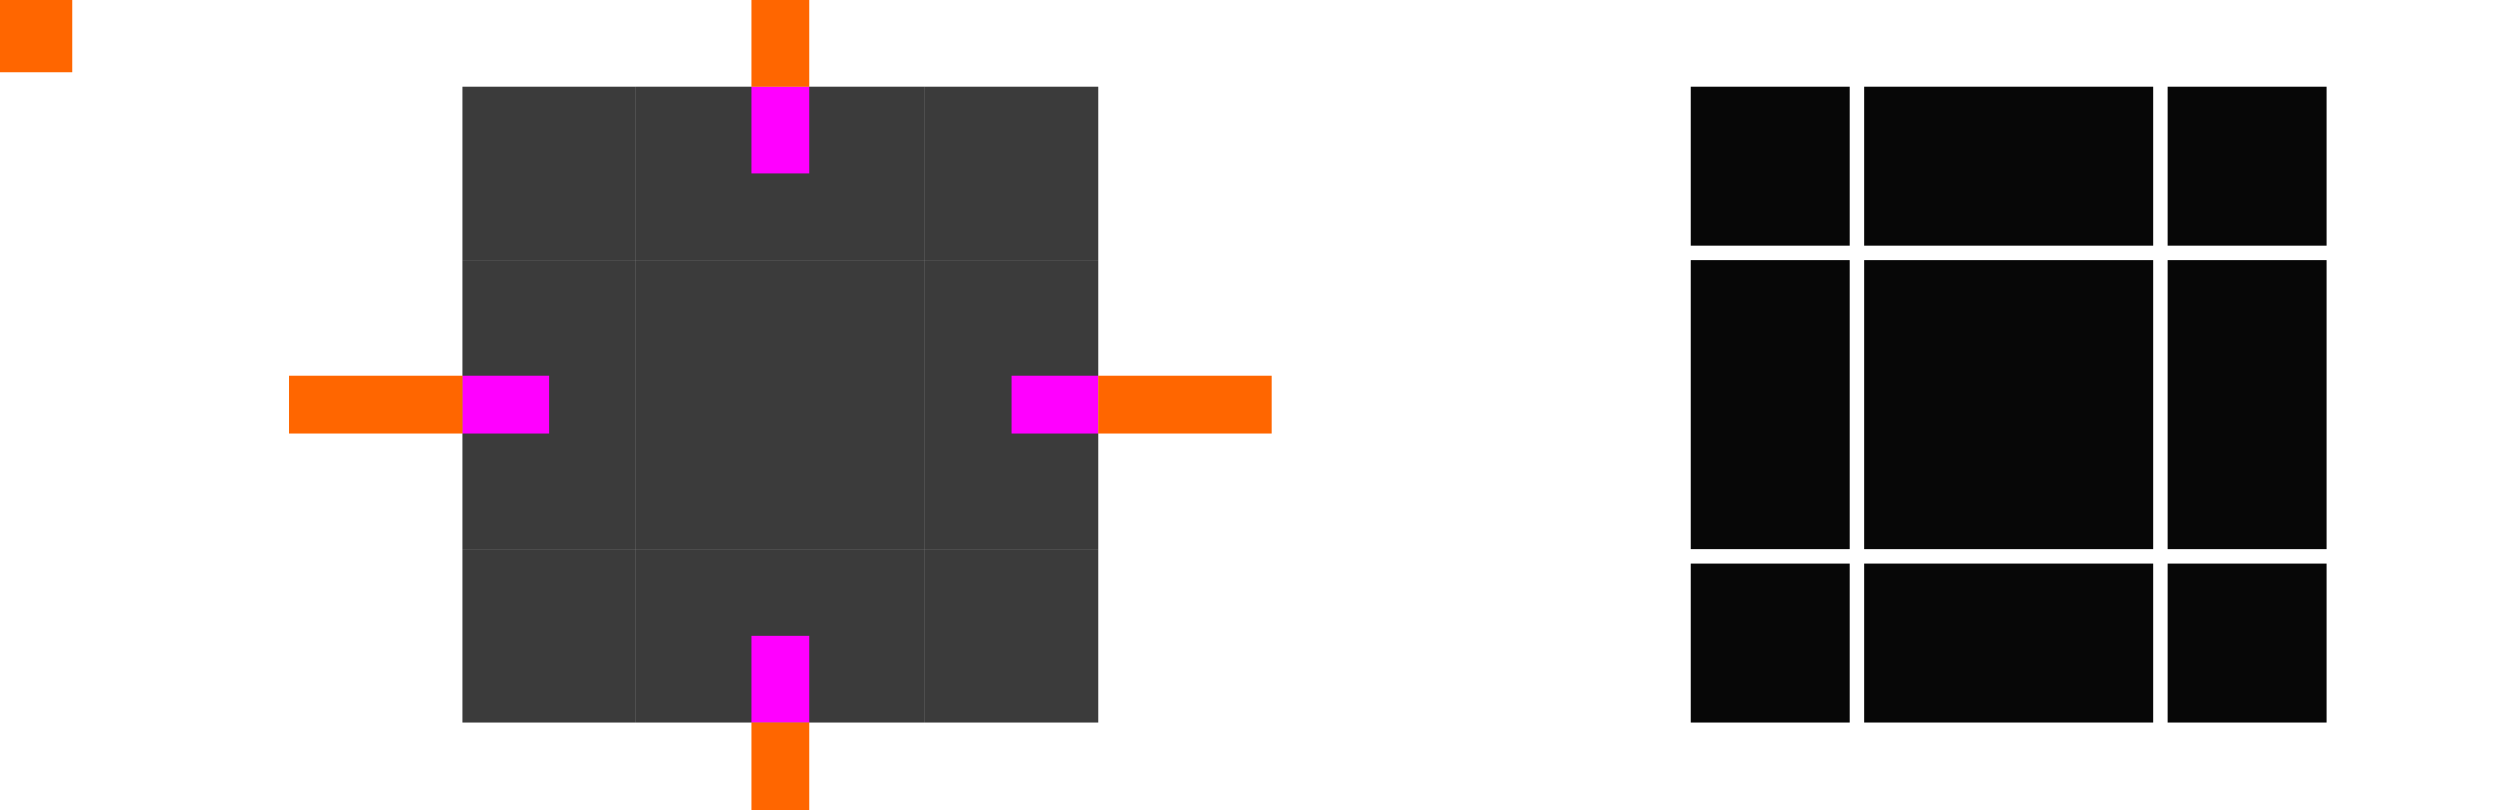
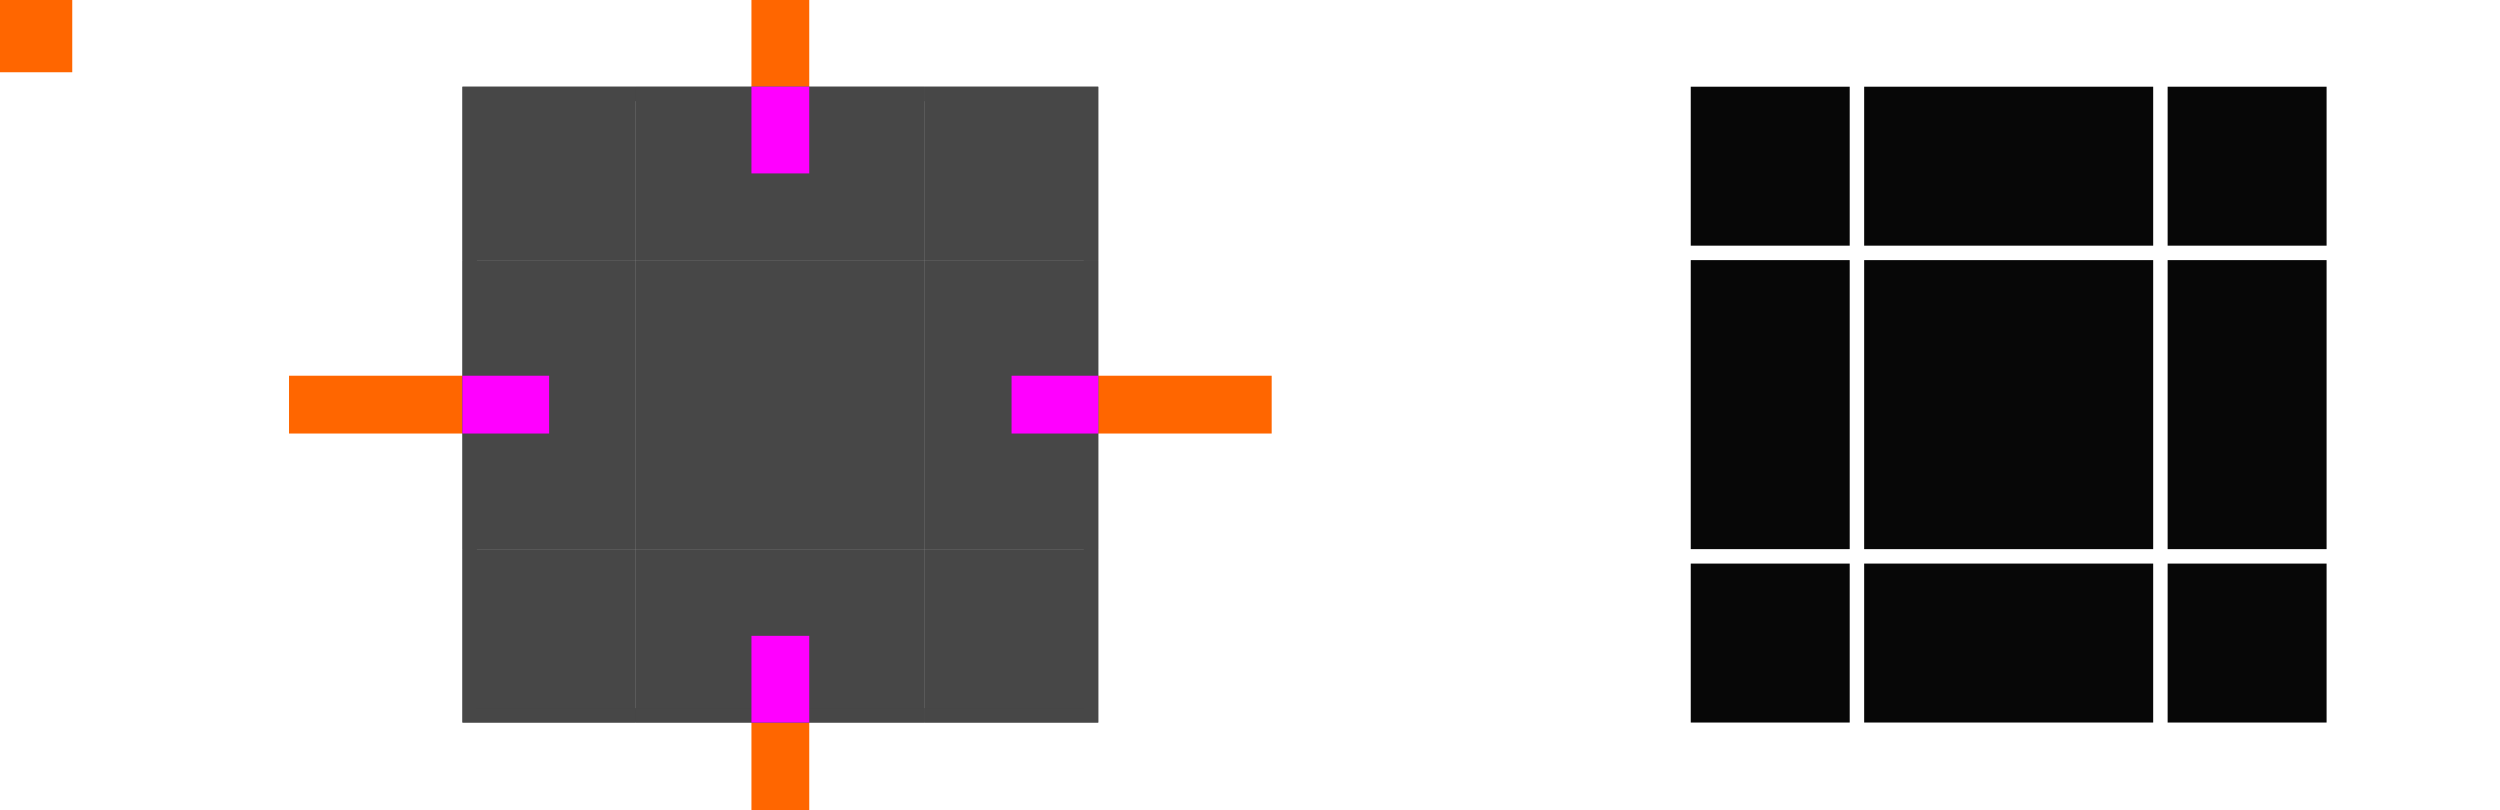
- <svg xmlns="http://www.w3.org/2000/svg" xmlns:xlink="http://www.w3.org/1999/xlink" width="173" height="56" version="1.1" viewBox="0 0 173 56" id="svg202">
-   <style id="current-color-scheme" type="text/css">.ColorScheme-Text {
+ <svg xmlns="http://www.w3.org/2000/svg" xmlns:xlink="http://www.w3.org/1999/xlink" id="svg202" viewBox="0 0 173 56" version="1.1" height="56" width="173">
+   <style type="text/css" id="current-color-scheme">.ColorScheme-Text {
        color:#31363b;
        stop-color:#31363b;
      }
      .ColorScheme-Background {
        color:#eff0f1;
        stop-color:#eff0f1;
      }
      .ColorScheme-Highlight {
        color:#3daee9;
        stop-color:#3daee9;
      }
      .ColorScheme-ViewText {
        color:#31363b;
        stop-color:#31363b;
      }
      .ColorScheme-ViewBackground {
        color:#fcfcfc;
        stop-color:#fcfcfc;
      }
      .ColorScheme-ViewHover {
        color:#93cee9;
        stop-color:#93cee9;
      }
      .ColorScheme-ViewFocus{
        color:#3daee9;
        stop-color:#3daee9;
      }
      .ColorScheme-ButtonText {
        color:#31363b;
        stop-color:#31363b;
      }
      .ColorScheme-ButtonBackground {
        color:#eff0f1;
        stop-color:#eff0f1;
      }
      .ColorScheme-ButtonHover {
        color:#93cee9;
        stop-color:#93cee9;
      }
      .ColorScheme-ButtonFocus{
        color:#3daee9;
        stop-color:#3daee9;
      }</style>
  <defs id="defs26">
    <linearGradient id="a">
-       <stop stop-opacity=".667" offset="0" id="stop3" />
-       <stop stop-opacity="0" offset="1" id="stop5" />
+       <stop id="stop3" offset="0" stop-opacity=".667" />
+       <stop id="stop5" offset="1" stop-opacity="0" />
    </linearGradient>
-     <linearGradient id="q" x1="-912.36" x2="-906.36" y1="-35" y2="-35" gradientUnits="userSpaceOnUse" xlink:href="#a" />
-     <linearGradient id="p" x1="15" x2="9" y1="12" y2="12" gradientUnits="userSpaceOnUse" xlink:href="#a" />
-     <radialGradient id="e" cx="22.2" cy="913.97" r="6" gradientTransform="rotate(-90.00001,-405.39,435.59)" gradientUnits="userSpaceOnUse" xlink:href="#a" />
-     <linearGradient id="o" x1="19" x2="19" y1="8" y2="2" gradientTransform="translate(58)" gradientUnits="userSpaceOnUse" xlink:href="#a" />
-     <linearGradient id="n" x1="55" x2="61" y1="12" y2="12" gradientUnits="userSpaceOnUse" xlink:href="#a" />
-     <radialGradient id="d" cx="53.893" cy="911.76" r="6" gradientTransform="translate(59.107,-903.77)" gradientUnits="userSpaceOnUse" xlink:href="#a" />
-     <linearGradient id="m" x1="51" x2="51" y1="8" y2="2" gradientTransform="translate(58)" gradientUnits="userSpaceOnUse" xlink:href="#a" />
-     <linearGradient id="l" x1="952.36" x2="958.36" y1="-35" y2="-35" gradientUnits="userSpaceOnUse" xlink:href="#a" />
-     <linearGradient id="k" x1="19" x2="19" y1="48" y2="54" gradientTransform="translate(58)" gradientUnits="userSpaceOnUse" xlink:href="#a" />
-     <radialGradient id="c" cx="7.643" cy="950.36" r="6" gradientTransform="rotate(-179.9999,40.3209,499.18)" gradientUnits="userSpaceOnUse" xlink:href="#a" />
-     <linearGradient id="j" x1="15" x2="9" y1="44" y2="44" gradientUnits="userSpaceOnUse" xlink:href="#a" />
-     <linearGradient id="i" x1="51" x2="51" y1="48" y2="54" gradientTransform="translate(58)" gradientUnits="userSpaceOnUse" xlink:href="#a" />
-     <radialGradient id="b" cx="54.25" cy="945.11" r="6" gradientTransform="matrix(2.1666e-7,1,-0.99999,2.1665e-7,1058.1,-6.2502)" gradientUnits="userSpaceOnUse" xlink:href="#a" />
-     <linearGradient id="h" x1="55" x2="61" y1="44" y2="44" gradientUnits="userSpaceOnUse" xlink:href="#a" />
-     <linearGradient id="g" x1="-15" x2="-9" y1="932.36" y2="932.36" gradientUnits="userSpaceOnUse" xlink:href="#a" />
-     <linearGradient id="f" x1="55" x2="61" y1="932.36" y2="932.36" gradientUnits="userSpaceOnUse" xlink:href="#a" />
-     <style type="text/css" id="style24">.ColorScheme-Text {
+     <linearGradient xlink:href="#a" gradientUnits="userSpaceOnUse" y2="-35" y1="-35" x2="-906.36" x1="-912.36" id="q" />
+     <linearGradient xlink:href="#a" gradientUnits="userSpaceOnUse" y2="12" y1="12" x2="9" x1="15" id="p" />
+     <radialGradient xlink:href="#a" gradientUnits="userSpaceOnUse" gradientTransform="rotate(-90.00001,-405.39,435.59)" r="6" cy="913.97" cx="22.2" id="e" />
+     <linearGradient xlink:href="#a" gradientUnits="userSpaceOnUse" gradientTransform="translate(58)" y2="2" y1="8" x2="19" x1="19" id="o" />
+     <linearGradient xlink:href="#a" gradientUnits="userSpaceOnUse" y2="12" y1="12" x2="61" x1="55" id="n" />
+     <radialGradient xlink:href="#a" gradientUnits="userSpaceOnUse" gradientTransform="translate(59.107,-903.77)" r="6" cy="911.76" cx="53.893" id="d" />
+     <linearGradient xlink:href="#a" gradientUnits="userSpaceOnUse" gradientTransform="translate(58)" y2="2" y1="8" x2="51" x1="51" id="m" />
+     <linearGradient xlink:href="#a" gradientUnits="userSpaceOnUse" y2="-35" y1="-35" x2="958.36" x1="952.36" id="l" />
+     <linearGradient xlink:href="#a" gradientUnits="userSpaceOnUse" gradientTransform="translate(58)" y2="54" y1="48" x2="19" x1="19" id="k" />
+     <radialGradient xlink:href="#a" gradientUnits="userSpaceOnUse" gradientTransform="rotate(-179.9999,40.3209,499.18)" r="6" cy="950.36" cx="7.643" id="c" />
+     <linearGradient xlink:href="#a" gradientUnits="userSpaceOnUse" y2="44" y1="44" x2="9" x1="15" id="j" />
+     <linearGradient xlink:href="#a" gradientUnits="userSpaceOnUse" gradientTransform="translate(58)" y2="54" y1="48" x2="51" x1="51" id="i" />
+     <radialGradient xlink:href="#a" gradientUnits="userSpaceOnUse" gradientTransform="matrix(2.1666e-7,1,-0.99999,2.1665e-7,1058.1,-6.2502)" r="6" cy="945.11" cx="54.25" id="b" />
+     <linearGradient xlink:href="#a" gradientUnits="userSpaceOnUse" y2="44" y1="44" x2="61" x1="55" id="h" />
+     <linearGradient xlink:href="#a" gradientUnits="userSpaceOnUse" y2="932.36" y1="932.36" x2="-9" x1="-15" id="g" />
+     <linearGradient xlink:href="#a" gradientUnits="userSpaceOnUse" y2="932.36" y1="932.36" x2="61" x1="55" id="f" />
+     <style id="style24" type="text/css">.ColorScheme-Text {
        color:#31363b;
      }
      .ColorScheme-Background {
        color:#eff0f1;
      }
      .ColorScheme-Highlight {
        color:#3daee9;
      }
      .ColorScheme-ViewText {
        color:#31363b;
      }
      .ColorScheme-ViewBackground {
        color:#fcfcfc;
      }
      .ColorScheme-ViewHover {
        color:#93cee9;
      }
      .ColorScheme-ViewFocus{
        color:#3daee9;
      }
      .ColorScheme-ButtonText {
        color:#31363b;
      }
      .ColorScheme-ButtonBackground {
        color:#eff0f1;
      }
      .ColorScheme-ButtonHover {
        color:#93cee9;
      }
      .ColorScheme-ButtonFocus{
        color:#3daee9;
      }</style>
-     <radialGradient xlink:href="#linearGradient4270" id="radialGradient1031" gradientUnits="userSpaceOnUse" gradientTransform="matrix(-1.8522317e-5,-3.666662,2.999999,-1.5154638e-5,-39.99854,1232.695)" cx="77" cy="12" fx="77" fy="12" r="6" />
+     <radialGradient r="6" fy="12" fx="77" cy="12" cx="77" gradientTransform="matrix(-1.8522317e-5,-3.666662,2.999999,-1.5154638e-5,-39.99854,1232.695)" gradientUnits="userSpaceOnUse" id="radialGradient1031" xlink:href="#linearGradient4270" />
    <linearGradient id="linearGradient4270">
-       <stop id="stop4272" offset="0" style="stop-color:#000000;stop-opacity:0.667" />
-       <stop id="stop4274" offset="1" style="stop-color:#000000;stop-opacity:0;" />
+       <stop style="stop-color:#000000;stop-opacity:0.667" offset="0" id="stop4272" />
+       <stop style="stop-color:#000000;stop-opacity:0;" offset="1" id="stop4274" />
    </linearGradient>
-     <radialGradient xlink:href="#linearGradient4270" id="radialGradient1025" gradientUnits="userSpaceOnUse" gradientTransform="matrix(-1.8522317e-5,-3.666662,2.999999,-1.5154638e-5,-39.99854,1232.695)" cx="77" cy="12" fx="77" fy="12" r="6" />
-     <radialGradient xlink:href="#linearGradient4270" id="radialGradient1019" gradientUnits="userSpaceOnUse" gradientTransform="matrix(-1.8522317e-5,-3.666662,2.999999,-1.5154638e-5,-39.99854,1232.695)" cx="77" cy="12" fx="77" fy="12" r="6" />
-     <linearGradient xlink:href="#linearGradient4270" id="linearGradient4950" gradientUnits="userSpaceOnUse" x1="51" y1="932.362" x2="60" y2="932.362" />
-     <linearGradient xlink:href="#linearGradient4270" id="linearGradient4948" gradientUnits="userSpaceOnUse" x1="-19" y1="932.362" x2="-10" y2="932.362" />
-     <linearGradient xlink:href="#linearGradient4270" id="linearGradient4934" gradientUnits="userSpaceOnUse" x1="948.362" y1="-35" x2="959.362" y2="-35" />
-     <radialGradient xlink:href="#linearGradient4270" id="radialGradient994" gradientUnits="userSpaceOnUse" gradientTransform="matrix(-1.8522317e-5,-3.666662,2.999999,-1.5154638e-5,-39.99854,1232.695)" cx="77" cy="12" fx="77" fy="12" r="6" />
-     <linearGradient xlink:href="#linearGradient4270" id="linearGradient4920" gradientUnits="userSpaceOnUse" x1="-916.362" y1="-35" x2="-905.362" y2="-35" gradientTransform="matrix(1.500003,0,0,1,458.1841,0)" />
+     <radialGradient r="6" fy="12" fx="77" cy="12" cx="77" gradientTransform="matrix(-1.8522317e-5,-3.666662,2.999999,-1.5154638e-5,-39.99854,1232.695)" gradientUnits="userSpaceOnUse" id="radialGradient1025" xlink:href="#linearGradient4270" />
+     <radialGradient r="6" fy="12" fx="77" cy="12" cx="77" gradientTransform="matrix(-1.8522317e-5,-3.666662,2.999999,-1.5154638e-5,-39.99854,1232.695)" gradientUnits="userSpaceOnUse" id="radialGradient1019" xlink:href="#linearGradient4270" />
+     <linearGradient y2="932.362" x2="60" y1="932.362" x1="51" gradientUnits="userSpaceOnUse" id="linearGradient4950" xlink:href="#linearGradient4270" />
+     <linearGradient y2="932.362" x2="-10" y1="932.362" x1="-19" gradientUnits="userSpaceOnUse" id="linearGradient4948" xlink:href="#linearGradient4270" />
+     <linearGradient y2="-35" x2="959.362" y1="-35" x1="948.362" gradientUnits="userSpaceOnUse" id="linearGradient4934" xlink:href="#linearGradient4270" />
+     <radialGradient r="6" fy="12" fx="77" cy="12" cx="77" gradientTransform="matrix(-1.8522317e-5,-3.666662,2.999999,-1.5154638e-5,-39.99854,1232.695)" gradientUnits="userSpaceOnUse" id="radialGradient994" xlink:href="#linearGradient4270" />
+     <linearGradient gradientTransform="matrix(1.500003,0,0,1,458.1841,0)" y2="-35" x2="-905.362" y1="-35" x1="-916.362" gradientUnits="userSpaceOnUse" id="linearGradient4920" xlink:href="#linearGradient4270" />
  </defs>
-   <g id="shadow-topleft" transform="translate(48.00003,-932.3622)" style="opacity:0">
-     <path style="opacity:0.9;fill:url(#radialGradient994);fill-opacity:1;fill-rule:evenodd;stroke:none;stroke-width:2px;stroke-linecap:butt;stroke-linejoin:miter;stroke-opacity:1" d="m -28,926.362 v 24 h 12 c 0,-6.648 5.352,-12 12,-12 v -12 z" id="path4828" />
-   </g>
-   <rect style="fill:#ff6600" x="0" height="5" width="5" y="-1.4648437e-05" id="hint-tile-center" />
-   <g id="top" transform="matrix(0.6250009,0,0,1.999996,32.12496,-1814.721)">
-     <rect y="-51" x="-916.362" height="32" width="6" id="rect4152" style="color:#eff0f1;opacity:0.8;fill:#0a0a0a;fill-opacity:1;stroke:none" transform="matrix(0,-1,-1,0,0,0)" class="ColorScheme-Background" />
-   </g>
-   <g id="topleft" transform="translate(19,-904.3622)">
-     <path id="rect4159" style="opacity:0.8;fill:#0a0a0a;fill-opacity:1;stroke:none;stroke-width:2" d="M 32 6 L 32 12 L 32 18 L 44 18 L 44 6 L 38 6 L 32 6 z " transform="translate(-19,904.3622)" />
-   </g>
-   <g id="bottom" transform="matrix(0.6250009,0,0,2.000004,32.12496,-1858.728)">
-     <rect transform="rotate(90)" style="color:#eff0f1;opacity:0.8;fill:#0a0a0a;fill-opacity:1;stroke:none" id="rect4148" width="6" height="32" x="948.362" y="-51" class="ColorScheme-Background" />
-   </g>
-   <g id="left" transform="matrix(1.999999,0,0,0.6249986,6.000003,-554.725)">
-     <rect transform="scale(-1,1)" style="color:#eff0f1;opacity:0.8;fill:#0a0a0a;fill-opacity:1;stroke:none" id="rect4144" width="6" height="32" x="-19" y="916.362" class="ColorScheme-Background" />
-   </g>
-   <g id="right" transform="matrix(1.999998,0,0,0.6249986,-37.99984,-554.725)">
-     <rect y="916.362" x="51" height="32" width="6" id="rect4140" style="color:#eff0f1;opacity:0.8;fill:#0a0a0a;fill-opacity:1;stroke:none" class="ColorScheme-Background" />
-   </g>
-   <rect class="ColorScheme-Background" y="18" x="44" height="20" width="20" id="center" style="color:#eff0f1;opacity:0.8;fill:#0a0a0a;fill-opacity:1;stroke:none;stroke-width:0.625" />
-   <rect style="fill:#ff00ff;fill-opacity:1;stroke:none;stroke-width:1" id="hint-top-margin" width="4" height="6" x="52" y="6" />
-   <rect y="44" x="52" height="6" width="4" id="hint-bottom-margin" style="fill:#ff00ff;fill-opacity:1;stroke:none;stroke-width:1" />
-   <rect y="-76" x="26" height="6" width="4" id="hint-right-margin" style="fill:#ff00ff;fill-opacity:1;stroke:none;stroke-width:1" transform="rotate(90)" />
-   <rect style="fill:#ff00ff;fill-opacity:1;stroke:none;stroke-width:1" id="hint-left-margin" width="4" height="6" x="26" y="-38" transform="rotate(90)" />
-   <g id="shadow-top" transform="matrix(0.625,0,0,1.333333,32.12501,-1203.816)" style="opacity:0">
-     <rect transform="matrix(0,-1,-1,0,0,0)" style="opacity:1;fill:none;fill-opacity:1;stroke:none" id="rect4820" width="6" height="32" x="-916.362" y="-51" />
-     <rect transform="matrix(0,-1,-1,0,0,0)" style="opacity:0.9;fill:url(#linearGradient4920);fill-opacity:1;stroke:none;stroke-width:1.225" id="rect4822" width="9" height="32" x="-907.362" y="-51" />
-     <rect y="-51" x="-911.362" height="32" width="1" id="rect4824" style="opacity:1;fill:none;fill-opacity:1;stroke:none" transform="matrix(0,-1,-1,0,0,0)" />
-   </g>
-   <g id="shadow-bottom" transform="matrix(0.625,0,0,2,32.12501,-1858.724)" style="opacity:0">
-     <rect y="-51" x="948.362" height="32" width="6" id="rect4856" style="opacity:1;fill:none;fill-opacity:1;stroke:none" transform="rotate(90)" />
-     <rect y="-51" x="954.362" height="32" width="6" id="rect4858" style="opacity:0.9;fill:url(#linearGradient4934);fill-opacity:1;stroke:none" transform="rotate(90)" />
-     <rect transform="rotate(90)" style="opacity:1;fill:none;fill-opacity:1;stroke:none" id="rect4860" width="1" height="32" x="953.362" y="-51" />
-   </g>
-   <g id="shadow-left" transform="matrix(2,0,0,0.6250013,5.999997,-554.7276)" style="opacity:0">
-     <rect y="916.362" x="-19" height="32" width="6" id="rect4892" style="opacity:1;fill:none;fill-opacity:1;stroke:none" transform="scale(-1,1)" />
-     <rect y="916.362" x="-13" height="32" width="6" id="rect4894" style="opacity:0.9;fill:url(#linearGradient4948);fill-opacity:1;stroke:none" transform="scale(-1,1)" />
-     <rect transform="scale(-1,1)" style="opacity:1;fill:none;fill-opacity:1;stroke:none" id="rect4896" width="1" height="32" x="-14" y="916.362" />
-   </g>
-   <g id="shadow-right" transform="matrix(2,0,0,0.6250017,-37.99997,-554.7279)" style="opacity:0">
-     <rect style="opacity:1;fill:none;fill-opacity:1;stroke:none" id="rect4900" width="6" height="32" x="51" y="916.362" />
-     <rect style="opacity:0.9;fill:url(#linearGradient4950);fill-opacity:1;stroke:none" id="rect4902" width="6" height="32" x="57" y="916.362" />
-     <rect y="916.362" x="56" height="32" width="1" id="rect4904" style="opacity:1;fill:none;fill-opacity:1;stroke:none" />
-   </g>
-   <rect y="-6" x="52" height="12" width="4" id="shadow-hint-top-margin" style="fill:#ff6600;fill-opacity:1;stroke:none;stroke-width:1.414" />
-   <rect style="fill:#ff6600;fill-opacity:1;stroke:none;stroke-width:1.414" id="shadow-hint-bottom-margin" width="4" height="12" x="52" y="50" />
-   <rect transform="rotate(90)" style="fill:#ff6600;fill-opacity:1;stroke:none;stroke-width:1.414" id="shadow-hint-right-margin" width="4" height="12" x="26" y="-88" />
-   <rect transform="rotate(90)" y="-32" x="26" height="12" width="4" id="shadow-hint-left-margin" style="fill:#ff6600;fill-opacity:1;stroke:none;stroke-width:1.414" />
-   <g id="mask-top" transform="matrix(0.6250002,0,0,0.9166668,117.125,-828.4988)">
-     <rect transform="matrix(0,-1,-1,0,0,0)" style="opacity:0.97;fill:#000000;fill-opacity:1;stroke:none;stroke-width:1.549" id="rect4265" width="12" height="32" x="-922.362" y="-51" />
-   </g>
-   <g id="mask-topleft" transform="matrix(1.1,0,0,1.1,102.7,-995.3984)">
-     <path id="path4277" style="opacity:0.97;fill:#000000;fill-opacity:1;stroke-width:2.2" d="M 117 6 L 117 13 L 117 17 L 128 17 L 128 6 L 124 6 L 117 6 z " transform="matrix(0.9090909,0,0,0.9090909,-93.36364,904.9076)" />
-   </g>
-   <g id="mask-bottom" transform="matrix(0.6250002,0,0,1.100002,117.125,-999.8009)">
-     <rect y="-51" x="944.362" height="32" width="10" id="rect4291" style="opacity:0.97;fill:#000000;fill-opacity:1;stroke:none;stroke-width:1.414" transform="rotate(90)" />
-   </g>
-   <g id="mask-left" transform="matrix(0.9166666,0,0,1,105.0833,-904.3622)">
-     <rect y="922.362" x="-25" height="20" width="12" id="rect4317" style="opacity:0.97;fill:#000000;fill-opacity:1;stroke:none;stroke-width:1.225" transform="scale(-1,1)" />
-   </g>
-   <g id="mask-right" transform="matrix(1.1,0,0,0.6250017,98.29999,-554.7279)">
-     <rect style="opacity:0.97;fill:#000000;fill-opacity:1;stroke:none;stroke-width:1.414" id="rect4323" width="10" height="32" x="47" y="916.362" />
-   </g>
-   <rect style="opacity:0.97;fill:#000000;fill-opacity:1;stroke:none;stroke-width:0.625" id="mask-center" width="20" height="20" x="129" y="18" />
-   <g transform="matrix(-1,0,0,1,59.99996,-932.3622)" id="shadow-topright" style="opacity:0">
-     <path id="path1015" d="m -28,926.362 v 24 h 12 c 0,-6.648 5.352,-12 12,-12 v -12 z" style="opacity:0.9;fill:url(#radialGradient1019);fill-opacity:1;fill-rule:evenodd;stroke:none;stroke-width:2px;stroke-linecap:butt;stroke-linejoin:miter;stroke-opacity:1" />
-   </g>
-   <g transform="matrix(1,0,0,-1,48.00003,988.3621)" id="shadow-bottomleft" style="opacity:0">
-     <path id="path1021" d="m -28,926.362 v 24 h 12 c 0,-6.648 5.352,-12 12,-12 v -12 z" style="opacity:0.9;fill:url(#radialGradient1025);fill-opacity:1;fill-rule:evenodd;stroke:none;stroke-width:2px;stroke-linecap:butt;stroke-linejoin:miter;stroke-opacity:1" />
-   </g>
-   <g transform="rotate(-180,29.99999,494.1811)" id="shadow-bottomright" style="opacity:0">
-     <path id="path1027" d="m -28,926.362 v 24 h 12 c 0,-6.648 5.352,-12 12,-12 v -12 z" style="opacity:0.9;fill:url(#radialGradient1031);fill-opacity:1;fill-rule:evenodd;stroke:none;stroke-width:2px;stroke-linecap:butt;stroke-linejoin:miter;stroke-opacity:1" />
-   </g>
-   <rect style="color:#eff0f1;opacity:0;fill:#1a1a1a;fill-opacity:1;stroke:none;stroke-width:0.625" id="shadow-center" width="20" height="20" x="45" y="68.866" class="ColorScheme-Background" />
-   <use x="0" y="0" xlink:href="#topleft" id="topright" transform="matrix(-1,0,0,1,108,0)" width="100%" height="100%" />
-   <use x="0" y="0" xlink:href="#topleft" id="bottomleft" transform="matrix(1,0,0,-1,9.2939377e-7,56.00001)" width="100%" height="100%" />
-   <use x="0" y="0" xlink:href="#topleft" id="bottomright" transform="rotate(-180,54,28.00001)" width="100%" height="100%" />
-   <use x="0" y="0" xlink:href="#mask-topleft" id="mask-topright" transform="matrix(-1,0,0,1,278,-2.0170001e-6)" width="100%" height="100%" />
-   <use x="0" y="0" xlink:href="#mask-topleft" id="mask-bottomleft" transform="matrix(1,0,0,-1,-5.28e-7,56)" width="100%" height="100%" />
-   <use x="0" y="0" xlink:href="#mask-topleft" id="mask-bottomright" transform="rotate(-180,139,28)" width="100%" height="100%" />
+   <g style="opacity:0" transform="translate(48.00003,-932.3622)" id="shadow-topleft">
+     <path id="path4828" d="m -28,926.362 v 24 h 12 c 0,-6.648 5.352,-12 12,-12 v -12 z" style="opacity:0.9;fill:url(#radialGradient994);fill-opacity:1;fill-rule:evenodd;stroke:none;stroke-width:2px;stroke-linecap:butt;stroke-linejoin:miter;stroke-opacity:1" />
+   </g>
+   <rect id="hint-tile-center" y="-1.4648437e-05" width="5" height="5" x="0" style="fill:#ff6600" />
+   <rect style="color:#eff0f1;opacity:0.8;fill:#191919;fill-opacity:1;stroke:none;stroke-width:0.625" id="center" width="20" height="20" x="44" y="18" class="ColorScheme-Background" />
+   <g style="opacity:0" transform="matrix(0.625,0,0,1.333333,32.12501,-1203.816)" id="shadow-top">
+     <rect y="-51" x="-916.362" height="32" width="6" id="rect4820" style="opacity:1;fill:none;fill-opacity:1;stroke:none" transform="matrix(0,-1,-1,0,0,0)" />
+     <rect y="-51" x="-907.362" height="32" width="9" id="rect4822" style="opacity:0.9;fill:url(#linearGradient4920);fill-opacity:1;stroke:none;stroke-width:1.225" transform="matrix(0,-1,-1,0,0,0)" />
+     <rect transform="matrix(0,-1,-1,0,0,0)" style="opacity:1;fill:none;fill-opacity:1;stroke:none" id="rect4824" width="1" height="32" x="-911.362" y="-51" />
+   </g>
+   <g style="opacity:0" transform="matrix(0.625,0,0,2,32.12501,-1858.724)" id="shadow-bottom">
+     <rect transform="rotate(90)" style="opacity:1;fill:none;fill-opacity:1;stroke:none" id="rect4856" width="6" height="32" x="948.362" y="-51" />
+     <rect transform="rotate(90)" style="opacity:0.9;fill:url(#linearGradient4934);fill-opacity:1;stroke:none" id="rect4858" width="6" height="32" x="954.362" y="-51" />
+     <rect y="-51" x="953.362" height="32" width="1" id="rect4860" style="opacity:1;fill:none;fill-opacity:1;stroke:none" transform="rotate(90)" />
+   </g>
+   <g style="opacity:0" transform="matrix(2,0,0,0.6250013,5.999997,-554.7276)" id="shadow-left">
+     <rect transform="scale(-1,1)" style="opacity:1;fill:none;fill-opacity:1;stroke:none" id="rect4892" width="6" height="32" x="-19" y="916.362" />
+     <rect transform="scale(-1,1)" style="opacity:0.9;fill:url(#linearGradient4948);fill-opacity:1;stroke:none" id="rect4894" width="6" height="32" x="-13" y="916.362" />
+     <rect y="916.362" x="-14" height="32" width="1" id="rect4896" style="opacity:1;fill:none;fill-opacity:1;stroke:none" transform="scale(-1,1)" />
+   </g>
+   <g style="opacity:0" transform="matrix(2,0,0,0.6250017,-37.99997,-554.7279)" id="shadow-right">
+     <rect y="916.362" x="51" height="32" width="6" id="rect4900" style="opacity:1;fill:none;fill-opacity:1;stroke:none" />
+     <rect y="916.362" x="57" height="32" width="6" id="rect4902" style="opacity:0.9;fill:url(#linearGradient4950);fill-opacity:1;stroke:none" />
+     <rect style="opacity:1;fill:none;fill-opacity:1;stroke:none" id="rect4904" width="1" height="32" x="56" y="916.362" />
+   </g>
+   <rect style="fill:#ff6600;fill-opacity:1;stroke:none;stroke-width:1.414" id="shadow-hint-top-margin" width="4" height="12" x="52" y="-6" />
+   <rect y="50" x="52" height="12" width="4" id="shadow-hint-bottom-margin" style="fill:#ff6600;fill-opacity:1;stroke:none;stroke-width:1.414" />
+   <rect y="-88" x="26" height="12" width="4" id="shadow-hint-right-margin" style="fill:#ff6600;fill-opacity:1;stroke:none;stroke-width:1.414" transform="rotate(90)" />
+   <rect style="fill:#ff6600;fill-opacity:1;stroke:none;stroke-width:1.414" id="shadow-hint-left-margin" width="4" height="12" x="26" y="-32" transform="rotate(90)" />
+   <g transform="matrix(0.6250002,0,0,0.9166668,117.125,-828.4988)" id="mask-top">
+     <rect y="-51" x="-922.362" height="32" width="12" id="rect4265" style="opacity:0.97;fill:#000000;fill-opacity:1;stroke:none;stroke-width:1.549" transform="matrix(0,-1,-1,0,0,0)" />
+   </g>
+   <g transform="matrix(1.1,0,0,1.1,102.7,-995.3984)" id="mask-topleft">
+     <path transform="matrix(0.9090909,0,0,0.9090909,-93.36364,904.9076)" d="M 117 6 L 117 13 L 117 17 L 128 17 L 128 6 L 124 6 L 117 6 z " style="opacity:0.97;fill:#000000;fill-opacity:1;stroke-width:2.2" id="path4277" />
+   </g>
+   <g transform="matrix(0.6250002,0,0,1.100002,117.125,-999.8009)" id="mask-bottom">
+     <rect transform="rotate(90)" style="opacity:0.97;fill:#000000;fill-opacity:1;stroke:none;stroke-width:1.414" id="rect4291" width="10" height="32" x="944.362" y="-51" />
+   </g>
+   <g transform="matrix(0.9166666,0,0,1,105.0833,-904.3622)" id="mask-left">
+     <rect transform="scale(-1,1)" style="opacity:0.97;fill:#000000;fill-opacity:1;stroke:none;stroke-width:1.225" id="rect4317" width="12" height="20" x="-25" y="922.362" />
+   </g>
+   <g transform="matrix(1.1,0,0,0.6250017,98.29999,-554.7279)" id="mask-right">
+     <rect y="916.362" x="47" height="32" width="10" id="rect4323" style="opacity:0.97;fill:#000000;fill-opacity:1;stroke:none;stroke-width:1.414" />
+   </g>
+   <rect y="18" x="129" height="20" width="20" id="mask-center" style="opacity:0.97;fill:#000000;fill-opacity:1;stroke:none;stroke-width:0.625" />
+   <g style="opacity:0" id="shadow-topright" transform="matrix(-1,0,0,1,59.99996,-932.3622)">
+     <path style="opacity:0.9;fill:url(#radialGradient1019);fill-opacity:1;fill-rule:evenodd;stroke:none;stroke-width:2px;stroke-linecap:butt;stroke-linejoin:miter;stroke-opacity:1" d="m -28,926.362 v 24 h 12 c 0,-6.648 5.352,-12 12,-12 v -12 z" id="path1015" />
+   </g>
+   <g style="opacity:0" id="shadow-bottomleft" transform="matrix(1,0,0,-1,48.00003,988.3621)">
+     <path style="opacity:0.9;fill:url(#radialGradient1025);fill-opacity:1;fill-rule:evenodd;stroke:none;stroke-width:2px;stroke-linecap:butt;stroke-linejoin:miter;stroke-opacity:1" d="m -28,926.362 v 24 h 12 c 0,-6.648 5.352,-12 12,-12 v -12 z" id="path1021" />
+   </g>
+   <g style="opacity:0" id="shadow-bottomright" transform="rotate(-180,29.99999,494.1811)">
+     <path style="opacity:0.9;fill:url(#radialGradient1031);fill-opacity:1;fill-rule:evenodd;stroke:none;stroke-width:2px;stroke-linecap:butt;stroke-linejoin:miter;stroke-opacity:1" d="m -28,926.362 v 24 h 12 c 0,-6.648 5.352,-12 12,-12 v -12 z" id="path1027" />
+   </g>
+   <rect class="ColorScheme-Background" y="68.866" x="45" height="20" width="20" id="shadow-center" style="color:#eff0f1;opacity:0;fill:#1a1a1a;fill-opacity:1;stroke:none;stroke-width:0.625" />
+   <use height="100%" width="100%" transform="matrix(-1,0,0,1,108,0)" id="topright" xlink:href="#topleft" y="0" x="0" />
+   <use height="100%" width="100%" transform="matrix(1,0,0,-1,9.2939377e-7,56.00001)" id="bottomleft" xlink:href="#topleft" y="0" x="0" />
+   <use height="100%" width="100%" transform="rotate(-180,54,28.00001)" id="bottomright" xlink:href="#topleft" y="0" x="0" />
+   <use height="100%" width="100%" transform="matrix(-1,0,0,1,278,-2.0170001e-6)" id="mask-topright" xlink:href="#mask-topleft" y="0" x="0" />
+   <use height="100%" width="100%" transform="matrix(1,0,0,-1,-5.28e-7,56)" id="mask-bottomleft" xlink:href="#mask-topleft" y="0" x="0" />
+   <use height="100%" width="100%" transform="rotate(-180,139,28)" id="mask-bottomright" xlink:href="#mask-topleft" y="0" x="0" />
+   <g id="bottom">
+     <g id="4" transform="matrix(0.6250009,0,0,2.000004,32.12496,-1858.728)">
+       <rect transform="rotate(90)" style="color:#eff0f1;opacity:0.8;fill:#191919;fill-opacity:1;stroke:none" id="rect4148" width="6" height="32" x="948.362" y="-51" class="ColorScheme-Background" />
+     </g>
+     <path id="path941" style="color:#000000;font-style:normal;font-variant:normal;font-weight:normal;font-stretch:normal;font-size:medium;line-height:normal;font-family:sans-serif;font-variant-ligatures:normal;font-variant-position:normal;font-variant-caps:normal;font-variant-numeric:normal;font-variant-alternates:normal;font-variant-east-asian:normal;font-feature-settings:normal;font-variation-settings:normal;text-indent:0;text-align:start;text-decoration:none;text-decoration-line:none;text-decoration-style:solid;text-decoration-color:#000000;letter-spacing:normal;word-spacing:normal;text-transform:none;writing-mode:lr-tb;direction:ltr;text-orientation:mixed;dominant-baseline:auto;baseline-shift:baseline;text-anchor:start;white-space:normal;shape-padding:0;shape-margin:0;inline-size:0;clip-rule:nonzero;display:inline;overflow:visible;visibility:visible;opacity:0.85;isolation:auto;mix-blend-mode:normal;color-interpolation:sRGB;color-interpolation-filters:linearRGB;solid-color:#000000;solid-opacity:1;vector-effect:none;fill:#464646;fill-opacity:1;fill-rule:nonzero;stroke:none;stroke-width:1;stroke-linecap:butt;stroke-linejoin:miter;stroke-miterlimit:4;stroke-dasharray:none;stroke-dashoffset:0;stroke-opacity:1;color-rendering:auto;image-rendering:auto;shape-rendering:auto;text-rendering:auto;enable-background:accumulate;stop-color:#000000;stop-opacity:1" d="M 64,50 V 49 H 44 v 1 z" />
+   </g>
+   <g id="right">
+     <g id="3" transform="matrix(1.999998,0,0,0.6249986,-37.99984,-554.725)">
+       <rect y="916.362" x="51" height="32" width="6" id="rect4140" style="color:#eff0f1;opacity:0.8;fill:#191919;fill-opacity:1;stroke:none" class="ColorScheme-Background" />
+     </g>
+     <path id="path966" style="color:#000000;font-style:normal;font-variant:normal;font-weight:normal;font-stretch:normal;font-size:medium;line-height:normal;font-family:sans-serif;font-variant-ligatures:normal;font-variant-position:normal;font-variant-caps:normal;font-variant-numeric:normal;font-variant-alternates:normal;font-variant-east-asian:normal;font-feature-settings:normal;font-variation-settings:normal;text-indent:0;text-align:start;text-decoration:none;text-decoration-line:none;text-decoration-style:solid;text-decoration-color:#000000;letter-spacing:normal;word-spacing:normal;text-transform:none;writing-mode:lr-tb;direction:ltr;text-orientation:mixed;dominant-baseline:auto;baseline-shift:baseline;text-anchor:start;white-space:normal;shape-padding:0;shape-margin:0;inline-size:0;clip-rule:nonzero;display:inline;overflow:visible;visibility:visible;opacity:0.85;isolation:auto;mix-blend-mode:normal;color-interpolation:sRGB;color-interpolation-filters:linearRGB;solid-color:#000000;solid-opacity:1;vector-effect:none;fill:#464646;fill-opacity:1;fill-rule:nonzero;stroke:none;stroke-width:1;stroke-linecap:butt;stroke-linejoin:miter;stroke-miterlimit:4;stroke-dasharray:none;stroke-dashoffset:0;stroke-opacity:1;color-rendering:auto;image-rendering:auto;shape-rendering:auto;text-rendering:auto;enable-background:accumulate;stop-color:#000000;stop-opacity:1" d="m 75,18 v 20 h 1 V 18 Z" />
+   </g>
+   <g id="left">
+     <g id="5" transform="matrix(1.999999,0,0,0.6249986,6.000003,-554.725)">
+       <rect transform="scale(-1,1)" style="color:#eff0f1;opacity:0.8;fill:#191919;fill-opacity:1;stroke:none" id="rect4144" width="6" height="32" x="-19" y="916.362" class="ColorScheme-Background" />
+     </g>
+     <path id="path956" style="color:#000000;font-style:normal;font-variant:normal;font-weight:normal;font-stretch:normal;font-size:medium;line-height:normal;font-family:sans-serif;font-variant-ligatures:normal;font-variant-position:normal;font-variant-caps:normal;font-variant-numeric:normal;font-variant-alternates:normal;font-variant-east-asian:normal;font-feature-settings:normal;font-variation-settings:normal;text-indent:0;text-align:start;text-decoration:none;text-decoration-line:none;text-decoration-style:solid;text-decoration-color:#000000;letter-spacing:normal;word-spacing:normal;text-transform:none;writing-mode:lr-tb;direction:ltr;text-orientation:mixed;dominant-baseline:auto;baseline-shift:baseline;text-anchor:start;white-space:normal;shape-padding:0;shape-margin:0;inline-size:0;clip-rule:nonzero;display:inline;overflow:visible;visibility:visible;opacity:0.85;isolation:auto;mix-blend-mode:normal;color-interpolation:sRGB;color-interpolation-filters:linearRGB;solid-color:#000000;solid-opacity:1;vector-effect:none;fill:#464646;fill-opacity:1;fill-rule:nonzero;stroke:none;stroke-width:1;stroke-linecap:butt;stroke-linejoin:miter;stroke-miterlimit:4;stroke-dasharray:none;stroke-dashoffset:0;stroke-opacity:1;color-rendering:auto;image-rendering:auto;shape-rendering:auto;text-rendering:auto;enable-background:accumulate;stop-color:#000000;stop-opacity:1" d="m 32,18 v 20 h 1 V 18 Z" />
+   </g>
+   <g id="topleft">
+     <g id="1" transform="translate(19,-904.3622)">
+       <path id="rect4159" style="opacity:0.8;fill:#191919;fill-opacity:1;stroke:none;stroke-width:2" d="M 32 6 L 32 12 L 32 18 L 44 18 L 44 6 L 38 6 L 32 6 z " transform="translate(-19,904.3622)" />
+     </g>
+     <path id="path944" style="color:#000000;font-style:normal;font-variant:normal;font-weight:normal;font-stretch:normal;font-size:medium;line-height:normal;font-family:sans-serif;font-variant-ligatures:normal;font-variant-position:normal;font-variant-caps:normal;font-variant-numeric:normal;font-variant-alternates:normal;font-variant-east-asian:normal;font-feature-settings:normal;font-variation-settings:normal;text-indent:0;text-align:start;text-decoration:none;text-decoration-line:none;text-decoration-style:solid;text-decoration-color:#000000;letter-spacing:normal;word-spacing:normal;text-transform:none;writing-mode:lr-tb;direction:ltr;text-orientation:mixed;dominant-baseline:auto;baseline-shift:baseline;text-anchor:start;white-space:normal;shape-padding:0;shape-margin:0;inline-size:0;clip-rule:nonzero;display:inline;overflow:visible;visibility:visible;opacity:0.85;isolation:auto;mix-blend-mode:normal;color-interpolation:sRGB;color-interpolation-filters:linearRGB;solid-color:#000000;solid-opacity:1;vector-effect:none;fill:#464646;fill-opacity:1;fill-rule:nonzero;stroke:none;stroke-width:1;stroke-linecap:butt;stroke-linejoin:miter;stroke-miterlimit:4;stroke-dasharray:none;stroke-dashoffset:0;stroke-opacity:1;color-rendering:auto;image-rendering:auto;shape-rendering:auto;text-rendering:auto;enable-background:accumulate;stop-color:#000000;stop-opacity:1" d="M 32,6 V 6.5 18 h 1 V 7 H 44 V 6 Z" />
+   </g>
+   <g id="top">
+     <g id="2" transform="matrix(0.6250009,0,0,1.999996,32.12496,-1814.721)">
+       <rect y="-51" x="-916.362" height="32" width="6" id="rect4152" style="color:#eff0f1;opacity:0.8;fill:#191919;fill-opacity:1;stroke:none" transform="matrix(0,-1,-1,0,0,0)" class="ColorScheme-Background" />
+     </g>
+     <path id="path948" style="color:#000000;font-style:normal;font-variant:normal;font-weight:normal;font-stretch:normal;font-size:medium;line-height:normal;font-family:sans-serif;font-variant-ligatures:normal;font-variant-position:normal;font-variant-caps:normal;font-variant-numeric:normal;font-variant-alternates:normal;font-variant-east-asian:normal;font-feature-settings:normal;font-variation-settings:normal;text-indent:0;text-align:start;text-decoration:none;text-decoration-line:none;text-decoration-style:solid;text-decoration-color:#000000;letter-spacing:normal;word-spacing:normal;text-transform:none;writing-mode:lr-tb;direction:ltr;text-orientation:mixed;dominant-baseline:auto;baseline-shift:baseline;text-anchor:start;white-space:normal;shape-padding:0;shape-margin:0;inline-size:0;clip-rule:nonzero;display:inline;overflow:visible;visibility:visible;opacity:0.85;isolation:auto;mix-blend-mode:normal;color-interpolation:sRGB;color-interpolation-filters:linearRGB;solid-color:#000000;solid-opacity:1;vector-effect:none;fill:#464646;fill-opacity:1;fill-rule:nonzero;stroke:none;stroke-width:1;stroke-linecap:butt;stroke-linejoin:miter;stroke-miterlimit:4;stroke-dasharray:none;stroke-dashoffset:0;stroke-opacity:1;color-rendering:auto;image-rendering:auto;shape-rendering:auto;text-rendering:auto;enable-background:accumulate;stop-color:#000000;stop-opacity:1" d="M 44,6 V 7 H 64 V 6 Z" />
+   </g>
+   <rect y="6" x="52" height="6" width="4" id="hint-top-margin" style="fill:#ff00ff;fill-opacity:1;stroke:none;stroke-width:1" />
+   <rect transform="rotate(90)" style="fill:#ff00ff;fill-opacity:1;stroke:none;stroke-width:1" id="hint-right-margin" width="4" height="6" x="26" y="-76" />
+   <rect style="fill:#ff00ff;fill-opacity:1;stroke:none;stroke-width:1" id="hint-bottom-margin" width="4" height="6" x="52" y="44" />
+   <rect transform="rotate(90)" y="-38" x="26" height="6" width="4" id="hint-left-margin" style="fill:#ff00ff;fill-opacity:1;stroke:none;stroke-width:1" />
</svg>
